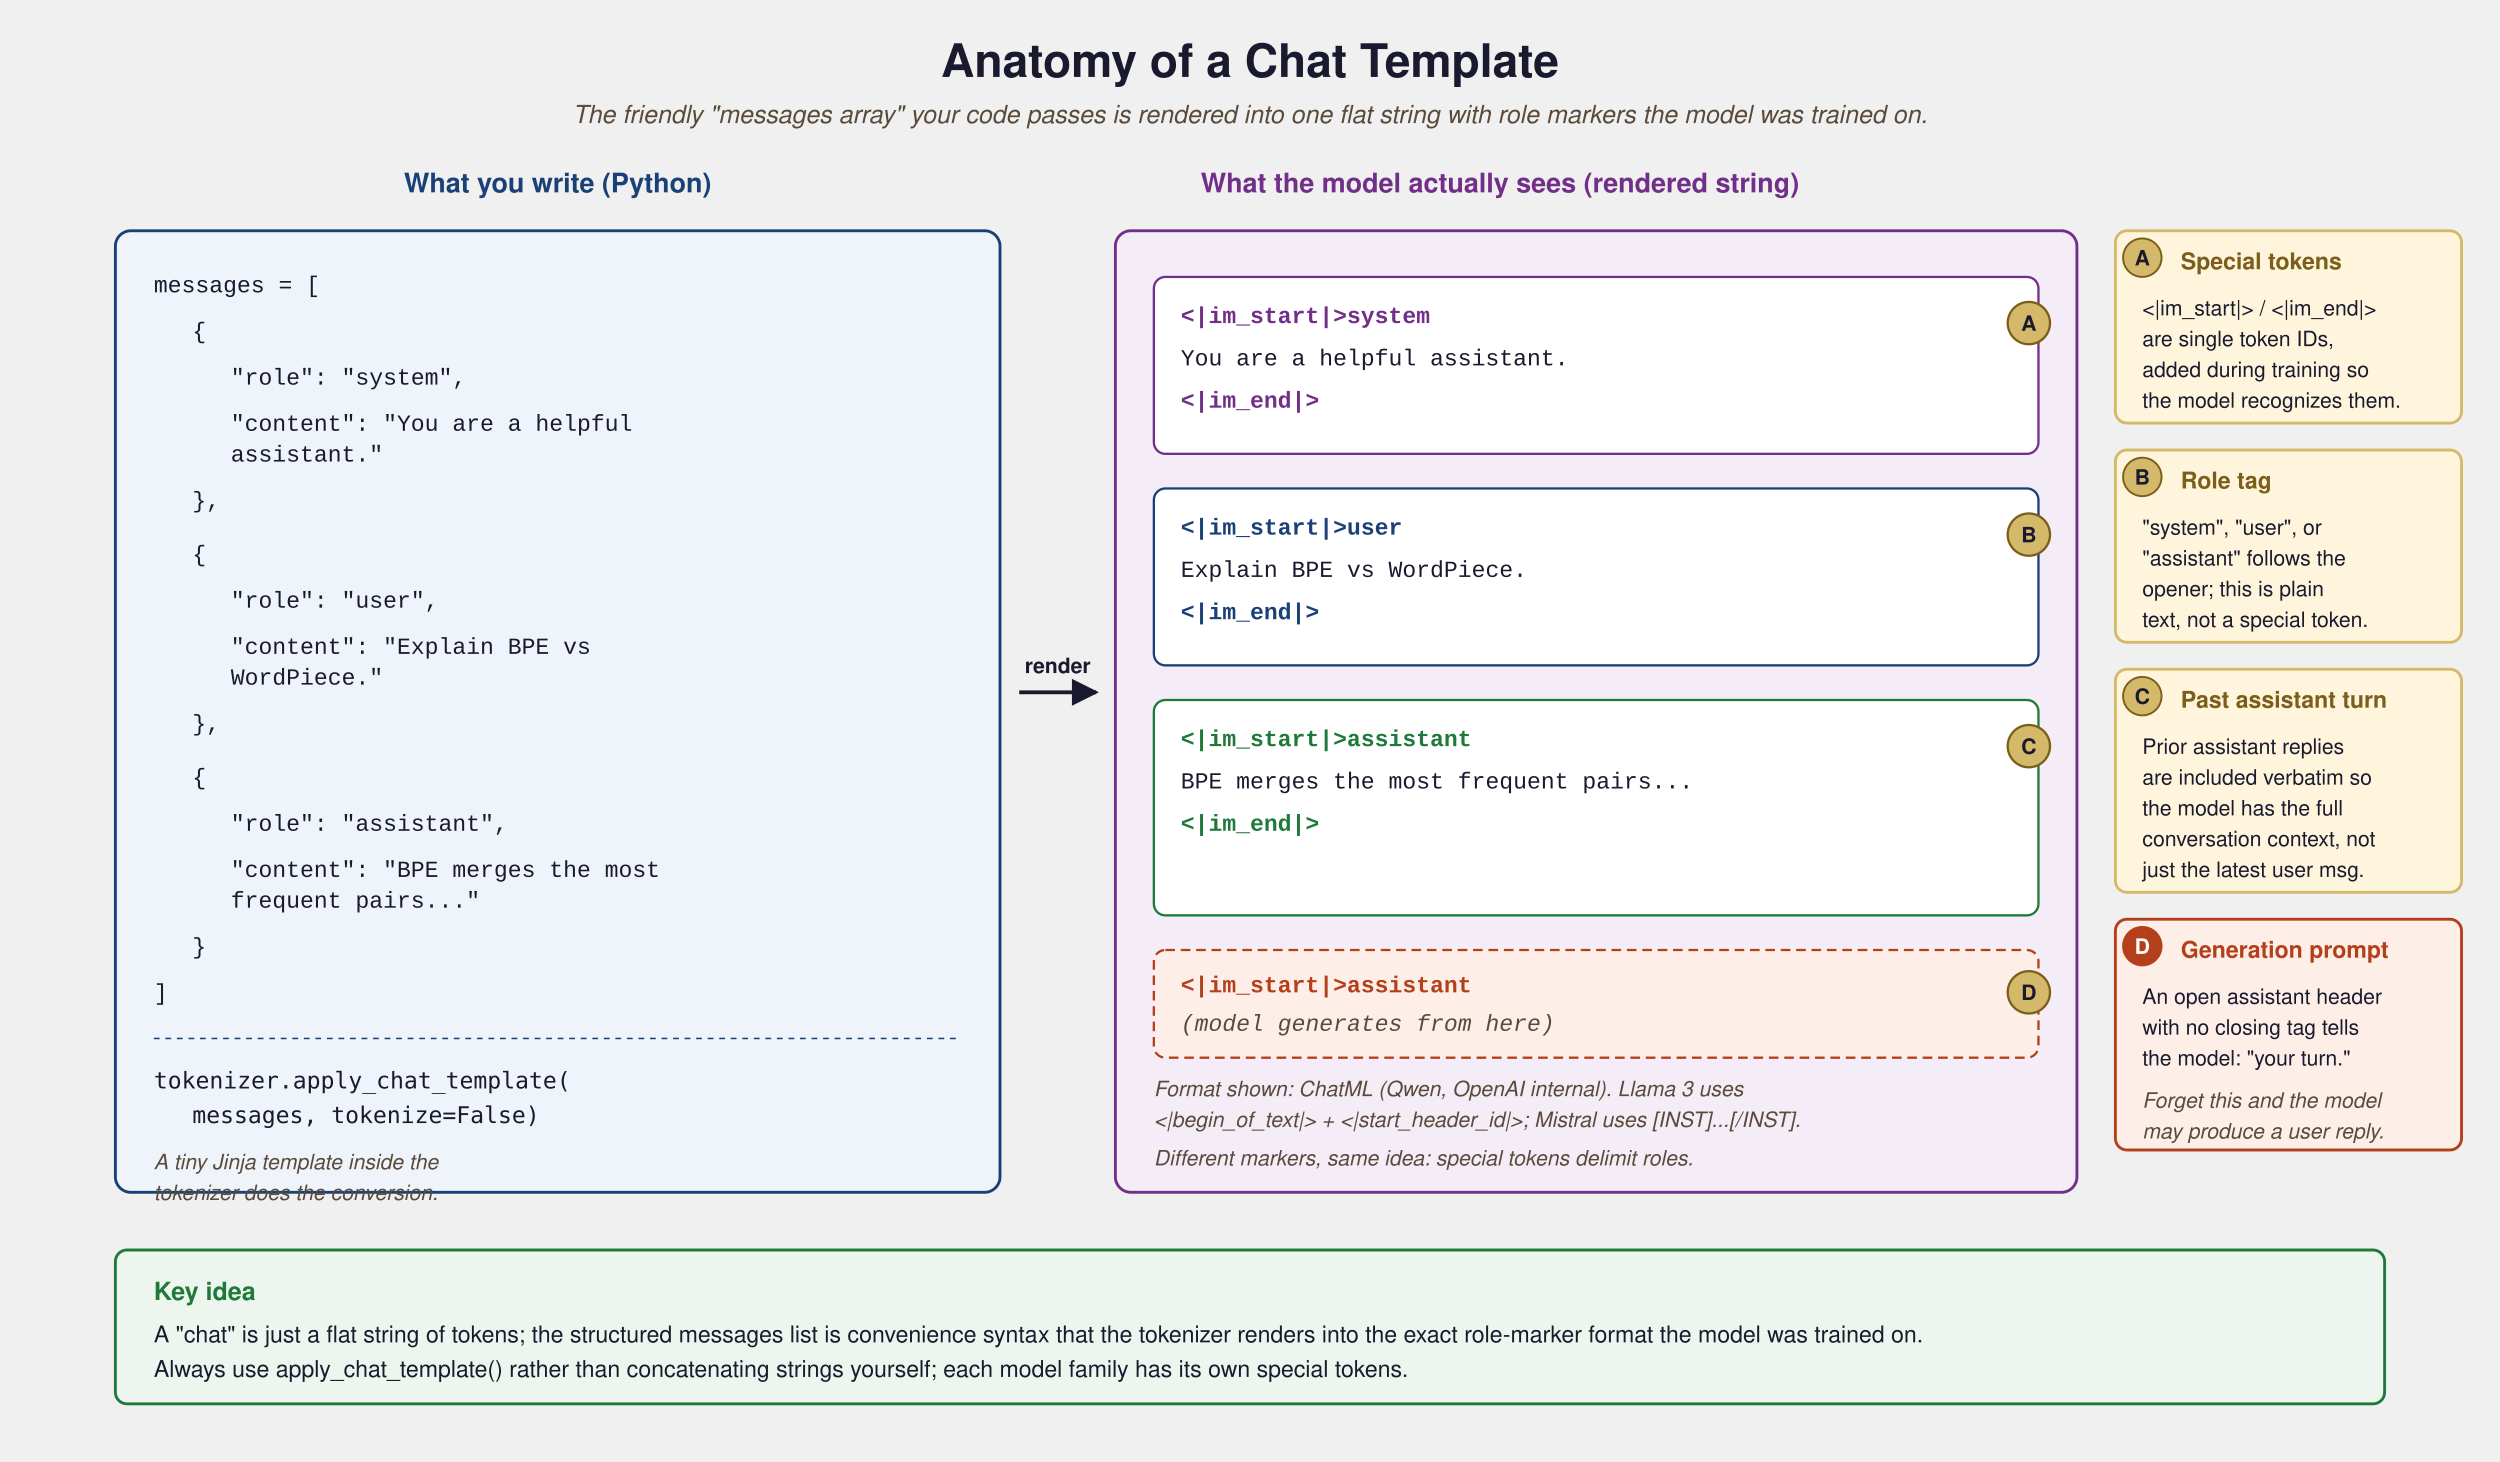
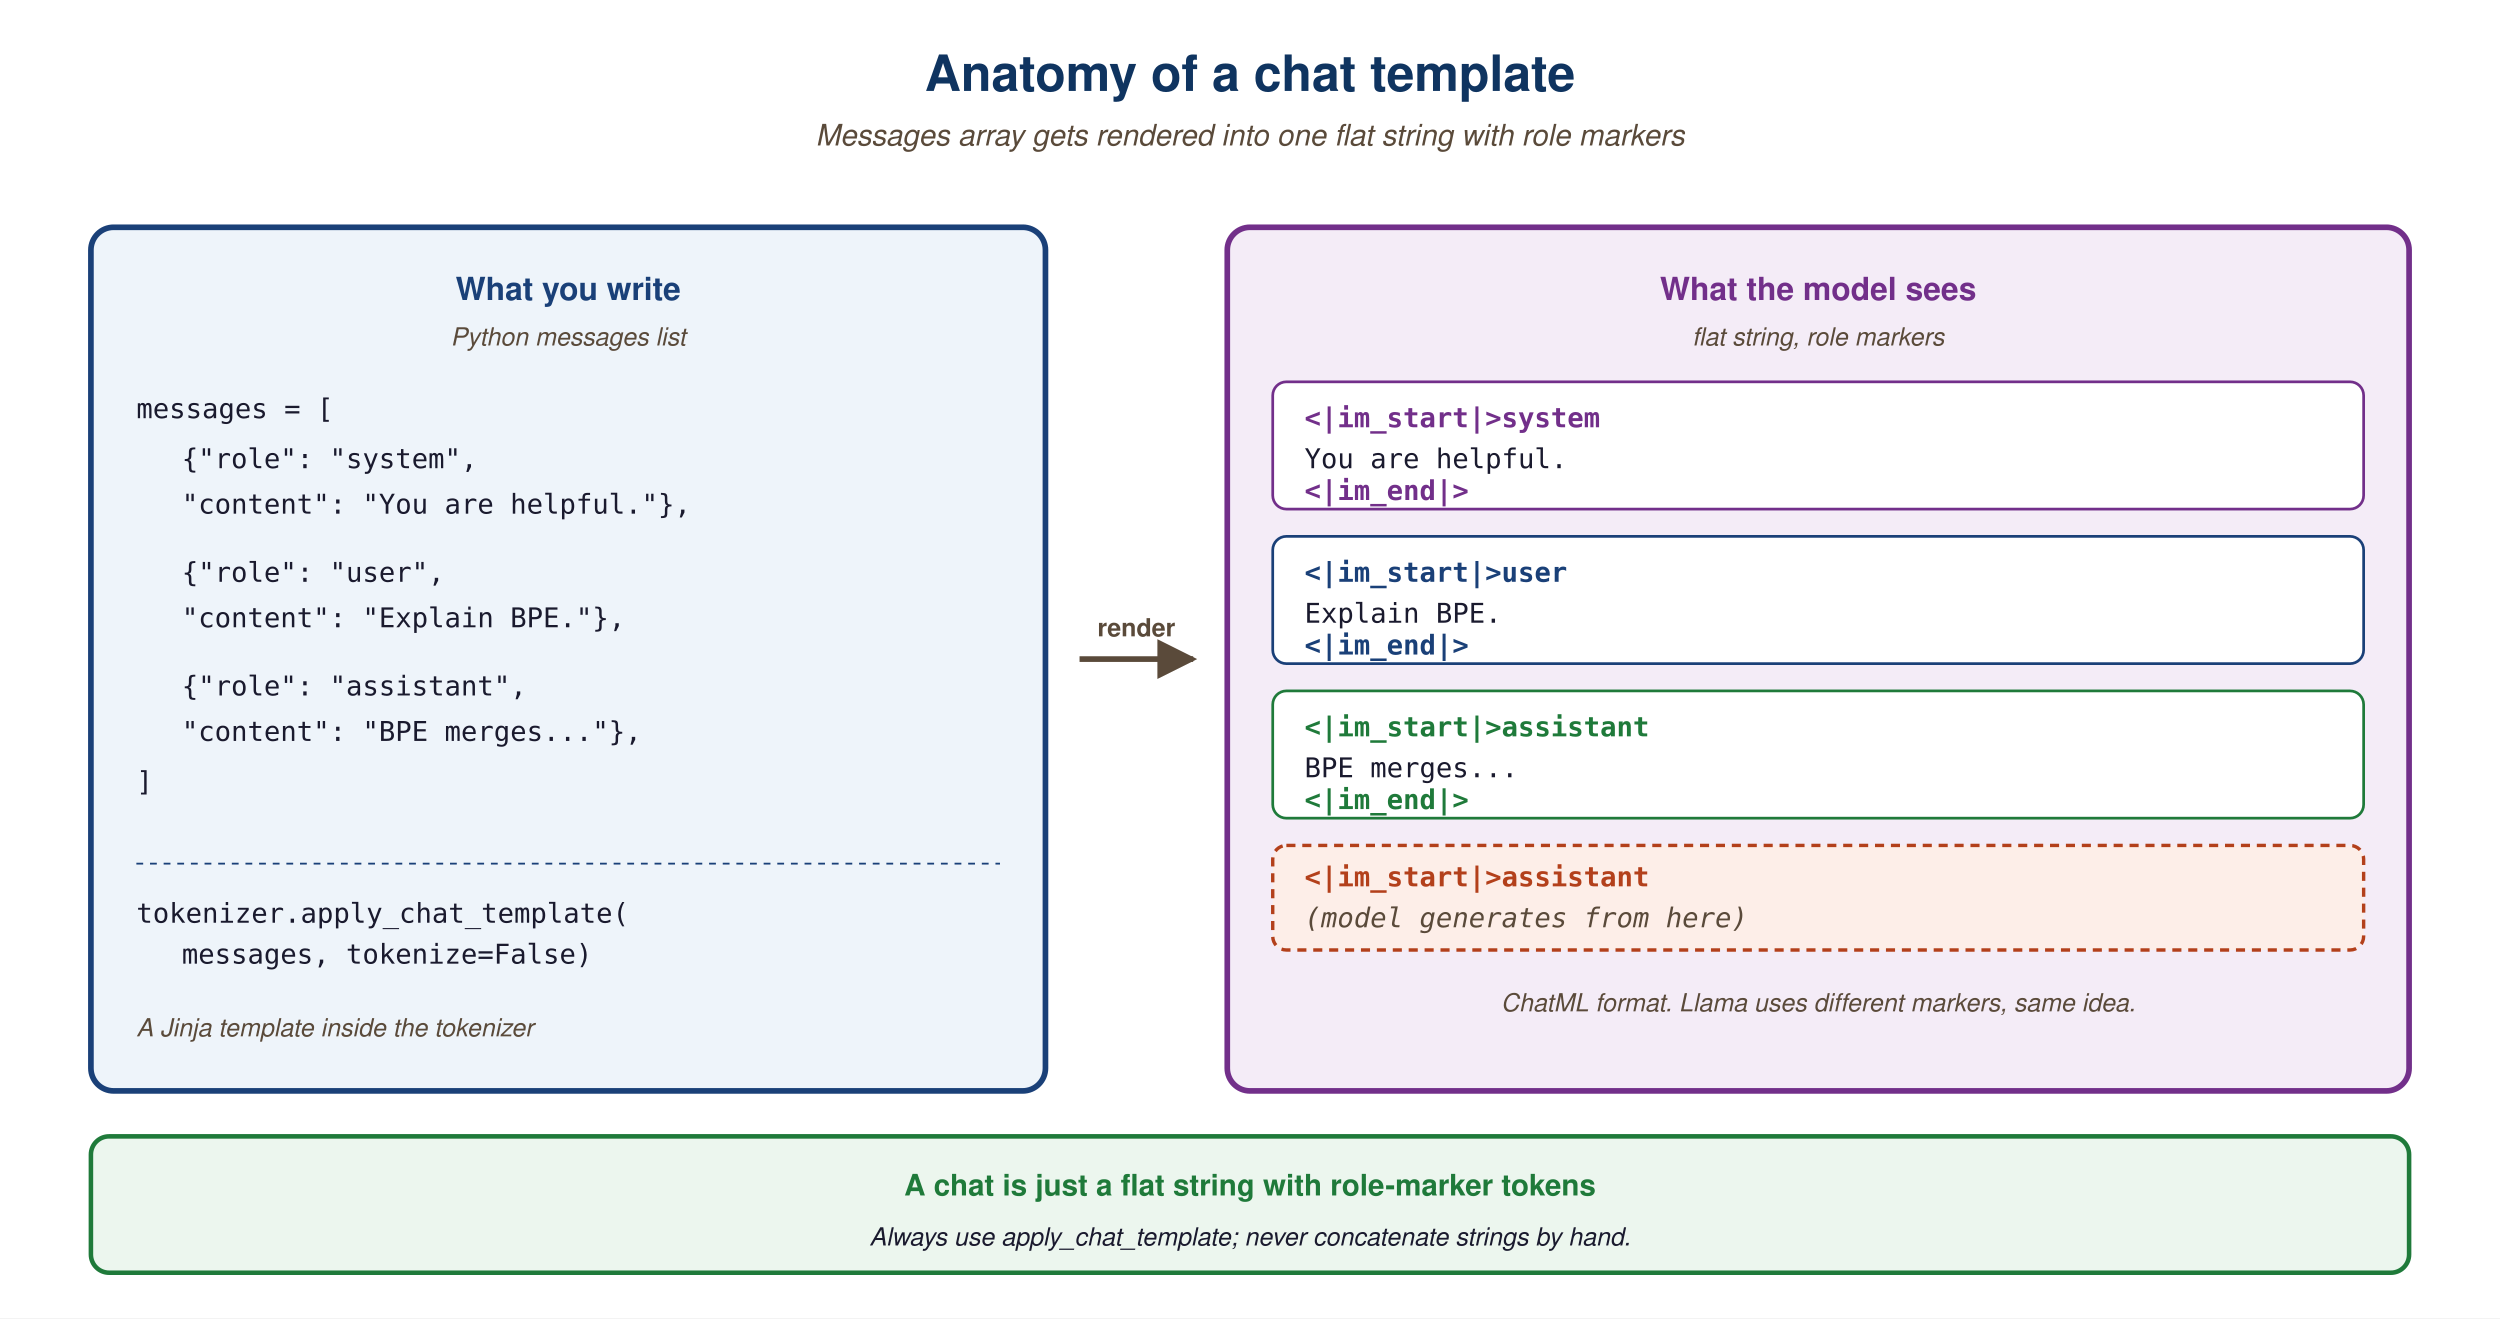
- <svg xmlns="http://www.w3.org/2000/svg" viewBox="0 0 1300 760" font-family="Helvetica, Arial, sans-serif">
+ <svg xmlns="http://www.w3.org/2000/svg" viewBox="0 0 1100 580" font-family="Helvetica, Arial, sans-serif">
+   <rect width="1100" height="580" fill="#ffffff" />
  <defs>
-     <marker id="arr" viewBox="0 0 10 10" refX="9" refY="5" markerWidth="7" markerHeight="7" orient="auto-start-reverse">
-       <path d="M 0 0 L 10 5 L 0 10 z" fill="#1a1a2e" />
-     </marker>
-     <marker id="arrMuted" viewBox="0 0 10 10" refX="9" refY="5" markerWidth="6" markerHeight="6" orient="auto-start-reverse">
+     <marker id="arrCT" viewBox="0 0 10 10" refX="9" refY="5" markerWidth="7" markerHeight="7" orient="auto-start-reverse">
      <path d="M 0 0 L 10 5 L 0 10 z" fill="#5a4a3a" />
    </marker>
  </defs>
-   <text x="650" y="40" font-size="24" font-weight="600" text-anchor="middle" fill="#1a1a2e">Anatomy of a Chat Template</text>
-   <text x="650" y="64" font-size="13" text-anchor="middle" fill="#5a4a3a" font-style="italic">The friendly "messages array" your code passes is rendered into one flat string with role markers the model was trained on.</text>
-   <text x="290" y="100" font-size="14" font-weight="700" text-anchor="middle" fill="#1a4078">What you write (Python)</text>
-   <text x="780" y="100" font-size="14" font-weight="700" text-anchor="middle" fill="#722f8a">What the model actually sees (rendered string)</text>
-   <g transform="translate(60,120)">
-     <rect width="460" height="500" rx="8" fill="#eef4fa" stroke="#1a4078" stroke-width="1.5" />
-     <g font-family="Consolas, 'Courier New', monospace" font-size="12" fill="#1a1a2e">
-       <text x="20" y="32">messages = [</text>
-       <text x="40" y="56">{</text>
-       <text x="60" y="80">"role": "system",</text>
-       <text x="60" y="104">"content": "You are a helpful</text>
-       <text x="60" y="120">             assistant."</text>
-       <text x="40" y="144">},</text>
-       <text x="40" y="172">{</text>
-       <text x="60" y="196">"role": "user",</text>
-       <text x="60" y="220">"content": "Explain BPE vs</text>
-       <text x="60" y="236">             WordPiece."</text>
-       <text x="40" y="260">},</text>
-       <text x="40" y="288">{</text>
-       <text x="60" y="312">"role": "assistant",</text>
-       <text x="60" y="336">"content": "BPE merges the most</text>
-       <text x="60" y="352">             frequent pairs..."</text>
-       <text x="40" y="376">}</text>
-       <text x="20" y="400">]</text>
+   <text x="550" y="40" font-size="22" font-weight="700" text-anchor="middle" fill="#0f3460">Anatomy of a chat template</text>
+   <text x="550" y="64" font-size="13" font-style="italic" text-anchor="middle" fill="#5a4a3a">Messages array gets rendered into one flat string with role markers</text>
+   <g transform="translate(40, 100)">
+     <rect width="420" height="380" rx="10" fill="#eef4fa" stroke="#1a4078" stroke-width="2.5" />
+     <text x="210" y="32" font-size="14" font-weight="700" text-anchor="middle" fill="#1a4078">What you write</text>
+     <text x="210" y="52" font-size="11" font-style="italic" text-anchor="middle" fill="#5a4a3a">Python messages list</text>
+     <g font-family="Consolas, monospace" font-size="12" fill="#1a1a2e">
+       <text x="20" y="84">messages = [</text>
+       <text x="40" y="106">  {"role": "system",</text>
+       <text x="40" y="126">   "content": "You are helpful."},</text>
+       <text x="40" y="156">  {"role": "user",</text>
+       <text x="40" y="176">   "content": "Explain BPE."},</text>
+       <text x="40" y="206">  {"role": "assistant",</text>
+       <text x="40" y="226">   "content": "BPE merges..."},</text>
+       <text x="20" y="248">]</text>
    </g>
-     <line x1="20" y1="420" x2="440" y2="420" stroke="#1a4078" stroke-width="0.8" stroke-dasharray="3,3" />
-     <text x="20" y="446" font-size="12" fill="#1a1a2e" font-family="Consolas, monospace">tokenizer.apply_chat_template(</text>
-     <text x="40" y="464" font-size="12" fill="#1a1a2e" font-family="Consolas, monospace">messages, tokenize=False)</text>
-     <text x="20" y="488" font-size="11" font-style="italic" fill="#5a4a3a">A tiny Jinja template inside the</text>
-     <text x="20" y="504" font-size="11" font-style="italic" fill="#5a4a3a">tokenizer does the conversion.</text>
+     <line x1="20" y1="280" x2="400" y2="280" stroke="#1a4078" stroke-width="0.8" stroke-dasharray="3,3" />
+     <text x="20" y="306" font-size="12" font-family="Consolas, monospace" fill="#1a1a2e">tokenizer.apply_chat_template(</text>
+     <text x="40" y="324" font-size="12" font-family="Consolas, monospace" fill="#1a1a2e">messages, tokenize=False)</text>
+     <text x="20" y="356" font-size="11" font-style="italic" fill="#5a4a3a">A Jinja template inside the tokenizer</text>
  </g>
-   <g transform="translate(530,360)">
-     <line x1="0" y1="0" x2="40" y2="0" stroke="#1a1a2e" stroke-width="2" marker-end="url(#arr)" />
-     <text x="20" y="-10" font-size="11" font-weight="700" text-anchor="middle" fill="#1a1a2e">render</text>
+   <line x1="475" y1="290" x2="525" y2="290" stroke="#5a4a3a" stroke-width="2.5" marker-end="url(#arrCT)" />
+   <text x="500" y="280" font-size="11" font-weight="700" text-anchor="middle" fill="#5a4a3a">render</text>
+   <g transform="translate(540, 100)">
+     <rect width="520" height="380" rx="10" fill="#f4ecf7" stroke="#722f8a" stroke-width="2.5" />
+     <text x="260" y="32" font-size="14" font-weight="700" text-anchor="middle" fill="#722f8a">What the model sees</text>
+     <text x="260" y="52" font-size="11" font-style="italic" text-anchor="middle" fill="#5a4a3a">flat string, role markers</text>
+     <rect x="20" y="68" width="480" height="56" rx="6" fill="#ffffff" stroke="#722f8a" stroke-width="1.2" />
+     <g font-family="Consolas, monospace" font-size="12" fill="#1a1a2e">
+       <text x="34" y="88" fill="#722f8a" font-weight="700">&lt;|im_start|&gt;system</text>
+       <text x="34" y="106">You are helpful.</text>
+       <text x="34" y="120" fill="#722f8a" font-weight="700">&lt;|im_end|&gt;</text>
+     </g>
+     <rect x="20" y="136" width="480" height="56" rx="6" fill="#ffffff" stroke="#1a4078" stroke-width="1.2" />
+     <g font-family="Consolas, monospace" font-size="12" fill="#1a1a2e">
+       <text x="34" y="156" fill="#1a4078" font-weight="700">&lt;|im_start|&gt;user</text>
+       <text x="34" y="174">Explain BPE.</text>
+       <text x="34" y="188" fill="#1a4078" font-weight="700">&lt;|im_end|&gt;</text>
+     </g>
+     <rect x="20" y="204" width="480" height="56" rx="6" fill="#ffffff" stroke="#1f7a3a" stroke-width="1.2" />
+     <g font-family="Consolas, monospace" font-size="12" fill="#1a1a2e">
+       <text x="34" y="224" fill="#1f7a3a" font-weight="700">&lt;|im_start|&gt;assistant</text>
+       <text x="34" y="242">BPE merges...</text>
+       <text x="34" y="256" fill="#1f7a3a" font-weight="700">&lt;|im_end|&gt;</text>
+     </g>
+     <rect x="20" y="272" width="480" height="46" rx="6" fill="#fdeee8" stroke="#b3401b" stroke-width="1.5" stroke-dasharray="4,3" />
+     <g font-family="Consolas, monospace" font-size="12" fill="#1a1a2e">
+       <text x="34" y="290" fill="#b3401b" font-weight="700">&lt;|im_start|&gt;assistant</text>
+       <text x="34" y="308" font-style="italic" fill="#5a4a3a">(model generates from here)</text>
+     </g>
+     <text x="260" y="345" font-size="11" font-style="italic" text-anchor="middle" fill="#5a4a3a">ChatML format. Llama uses different markers, same idea.</text>
  </g>
-   <g transform="translate(580,120)">
-     <rect width="500" height="500" rx="8" fill="#f4ecf7" stroke="#722f8a" stroke-width="1.5" />
-     <g transform="translate(20,24)">
-       <rect width="460" height="92" rx="6" fill="#ffffff" stroke="#722f8a" stroke-width="1.2" />
-       <g font-family="Consolas, 'Courier New', monospace" font-size="12" fill="#1a1a2e">
-         <text x="14" y="24" fill="#722f8a" font-weight="700">&lt;|im_start|&gt;system</text>
-         <text x="14" y="46">You are a helpful assistant.</text>
-         <text x="14" y="68" fill="#722f8a" font-weight="700">&lt;|im_end|&gt;</text>
-       </g>
-       <circle cx="455" cy="24" r="11" fill="#d4b96a" stroke="#7a5e1a" stroke-width="1.2" />
-       <text x="455" y="28" font-size="11" font-weight="700" text-anchor="middle" fill="#1a1a2e">A</text>
-     </g>
-     <g transform="translate(20,134)">
-       <rect width="460" height="92" rx="6" fill="#ffffff" stroke="#1a4078" stroke-width="1.2" />
-       <g font-family="Consolas, 'Courier New', monospace" font-size="12" fill="#1a1a2e">
-         <text x="14" y="24" fill="#1a4078" font-weight="700">&lt;|im_start|&gt;user</text>
-         <text x="14" y="46">Explain BPE vs WordPiece.</text>
-         <text x="14" y="68" fill="#1a4078" font-weight="700">&lt;|im_end|&gt;</text>
-       </g>
-       <circle cx="455" cy="24" r="11" fill="#d4b96a" stroke="#7a5e1a" stroke-width="1.2" />
-       <text x="455" y="28" font-size="11" font-weight="700" text-anchor="middle" fill="#1a1a2e">B</text>
-     </g>
-     <g transform="translate(20,244)">
-       <rect width="460" height="112" rx="6" fill="#ffffff" stroke="#1f7a3a" stroke-width="1.2" />
-       <g font-family="Consolas, 'Courier New', monospace" font-size="12" fill="#1a1a2e">
-         <text x="14" y="24" fill="#1f7a3a" font-weight="700">&lt;|im_start|&gt;assistant</text>
-         <text x="14" y="46">BPE merges the most frequent pairs...</text>
-         <text x="14" y="68" fill="#1f7a3a" font-weight="700">&lt;|im_end|&gt;</text>
-       </g>
-       <circle cx="455" cy="24" r="11" fill="#d4b96a" stroke="#7a5e1a" stroke-width="1.2" />
-       <text x="455" y="28" font-size="11" font-weight="700" text-anchor="middle" fill="#1a1a2e">C</text>
-     </g>
-     <g transform="translate(20,374)">
-       <rect width="460" height="56" rx="6" fill="#fdeee8" stroke="#b3401b" stroke-width="1.2" stroke-dasharray="5,3" />
-       <g font-family="Consolas, 'Courier New', monospace" font-size="12" fill="#1a1a2e">
-         <text x="14" y="22" fill="#b3401b" font-weight="700">&lt;|im_start|&gt;assistant</text>
-         <text x="14" y="42" font-style="italic" fill="#5a4a3a">(model generates from here)</text>
-       </g>
-       <circle cx="455" cy="22" r="11" fill="#d4b96a" stroke="#7a5e1a" stroke-width="1.2" />
-       <text x="455" y="26" font-size="11" font-weight="700" text-anchor="middle" fill="#1a1a2e">D</text>
-     </g>
-     <text x="20" y="450" font-size="11" font-style="italic" fill="#5a4a3a">Format shown: ChatML (Qwen, OpenAI internal). Llama 3 uses</text>
-     <text x="20" y="466" font-size="11" font-style="italic" fill="#5a4a3a">&lt;|begin_of_text|&gt; + &lt;|start_header_id|&gt;; Mistral uses [INST]...[/INST].</text>
-     <text x="20" y="486" font-size="11" font-style="italic" fill="#5a4a3a">Different markers, same idea: special tokens delimit roles.</text>
-   </g>
-   <g transform="translate(1100,120)">
-     <g>
-       <rect width="180" height="100" rx="6" fill="#fff5dc" stroke="#d4b96a" stroke-width="1.5" />
-       <circle cx="14" cy="14" r="10" fill="#d4b96a" stroke="#7a5e1a" stroke-width="1" />
-       <text x="14" y="18" font-size="11" font-weight="700" text-anchor="middle" fill="#1a1a2e">A</text>
-       <text x="34" y="20" font-size="12" font-weight="700" fill="#7a5e1a">Special tokens</text>
-       <text x="14" y="44" font-size="11" fill="#1a1a2e">&lt;|im_start|&gt; / &lt;|im_end|&gt;</text>
-       <text x="14" y="60" font-size="11" fill="#1a1a2e">are single token IDs,</text>
-       <text x="14" y="76" font-size="11" fill="#1a1a2e">added during training so</text>
-       <text x="14" y="92" font-size="11" fill="#1a1a2e">the model recognizes them.</text>
-     </g>
-     <g transform="translate(0,114)">
-       <rect width="180" height="100" rx="6" fill="#fff5dc" stroke="#d4b96a" stroke-width="1.5" />
-       <circle cx="14" cy="14" r="10" fill="#d4b96a" stroke="#7a5e1a" stroke-width="1" />
-       <text x="14" y="18" font-size="11" font-weight="700" text-anchor="middle" fill="#1a1a2e">B</text>
-       <text x="34" y="20" font-size="12" font-weight="700" fill="#7a5e1a">Role tag</text>
-       <text x="14" y="44" font-size="11" fill="#1a1a2e">"system", "user", or</text>
-       <text x="14" y="60" font-size="11" fill="#1a1a2e">"assistant" follows the</text>
-       <text x="14" y="76" font-size="11" fill="#1a1a2e">opener; this is plain</text>
-       <text x="14" y="92" font-size="11" fill="#1a1a2e">text, not a special token.</text>
-     </g>
-     <g transform="translate(0,228)">
-       <rect width="180" height="116" rx="6" fill="#fff5dc" stroke="#d4b96a" stroke-width="1.5" />
-       <circle cx="14" cy="14" r="10" fill="#d4b96a" stroke="#7a5e1a" stroke-width="1" />
-       <text x="14" y="18" font-size="11" font-weight="700" text-anchor="middle" fill="#1a1a2e">C</text>
-       <text x="34" y="20" font-size="12" font-weight="700" fill="#7a5e1a">Past assistant turn</text>
-       <text x="14" y="44" font-size="11" fill="#1a1a2e">Prior assistant replies</text>
-       <text x="14" y="60" font-size="11" fill="#1a1a2e">are included verbatim so</text>
-       <text x="14" y="76" font-size="11" fill="#1a1a2e">the model has the full</text>
-       <text x="14" y="92" font-size="11" fill="#1a1a2e">conversation context, not</text>
-       <text x="14" y="108" font-size="11" fill="#1a1a2e">just the latest user msg.</text>
-     </g>
-     <g transform="translate(0,358)">
-       <rect width="180" height="120" rx="6" fill="#fdeee8" stroke="#b3401b" stroke-width="1.5" />
-       <circle cx="14" cy="14" r="10" fill="#b3401b" stroke="#b3401b" stroke-width="1" />
-       <text x="14" y="18" font-size="11" font-weight="700" text-anchor="middle" fill="#ffffff">D</text>
-       <text x="34" y="20" font-size="12" font-weight="700" fill="#b3401b">Generation prompt</text>
-       <text x="14" y="44" font-size="11" fill="#1a1a2e">An open assistant header</text>
-       <text x="14" y="60" font-size="11" fill="#1a1a2e">with no closing tag tells</text>
-       <text x="14" y="76" font-size="11" fill="#1a1a2e">the model: "your turn."</text>
-       <text x="14" y="98" font-size="11" font-style="italic" fill="#5a4a3a">Forget this and the model</text>
-       <text x="14" y="114" font-size="11" font-style="italic" fill="#5a4a3a">may produce a user reply.</text>
-     </g>
-   </g>
-   <g transform="translate(60,650)">
-     <rect width="1180" height="80" rx="6" fill="#ecf6ee" stroke="#1f7a3a" stroke-width="1.5" />
-     <text x="20" y="26" font-size="13" font-weight="700" fill="#1f7a3a">Key idea</text>
-     <text x="20" y="48" font-size="12" fill="#1a1a2e">A "chat" is just a flat string of tokens; the structured messages list is convenience syntax that the tokenizer renders into the exact role-marker format the model was trained on.</text>
-     <text x="20" y="66" font-size="12" fill="#1a1a2e">Always use apply_chat_template() rather than concatenating strings yourself; each model family has its own special tokens.</text>
+   <g transform="translate(40, 500)">
+     <rect width="1020" height="60" rx="8" fill="#ecf6ee" stroke="#1f7a3a" stroke-width="2" />
+     <text x="510" y="26" font-size="13" font-weight="700" text-anchor="middle" fill="#1f7a3a">A chat is just a flat string with role-marker tokens</text>
+     <text x="510" y="48" font-size="11" font-style="italic" text-anchor="middle" fill="#1a1a2e">Always use apply_chat_template; never concatenate strings by hand.</text>
  </g>
</svg>
